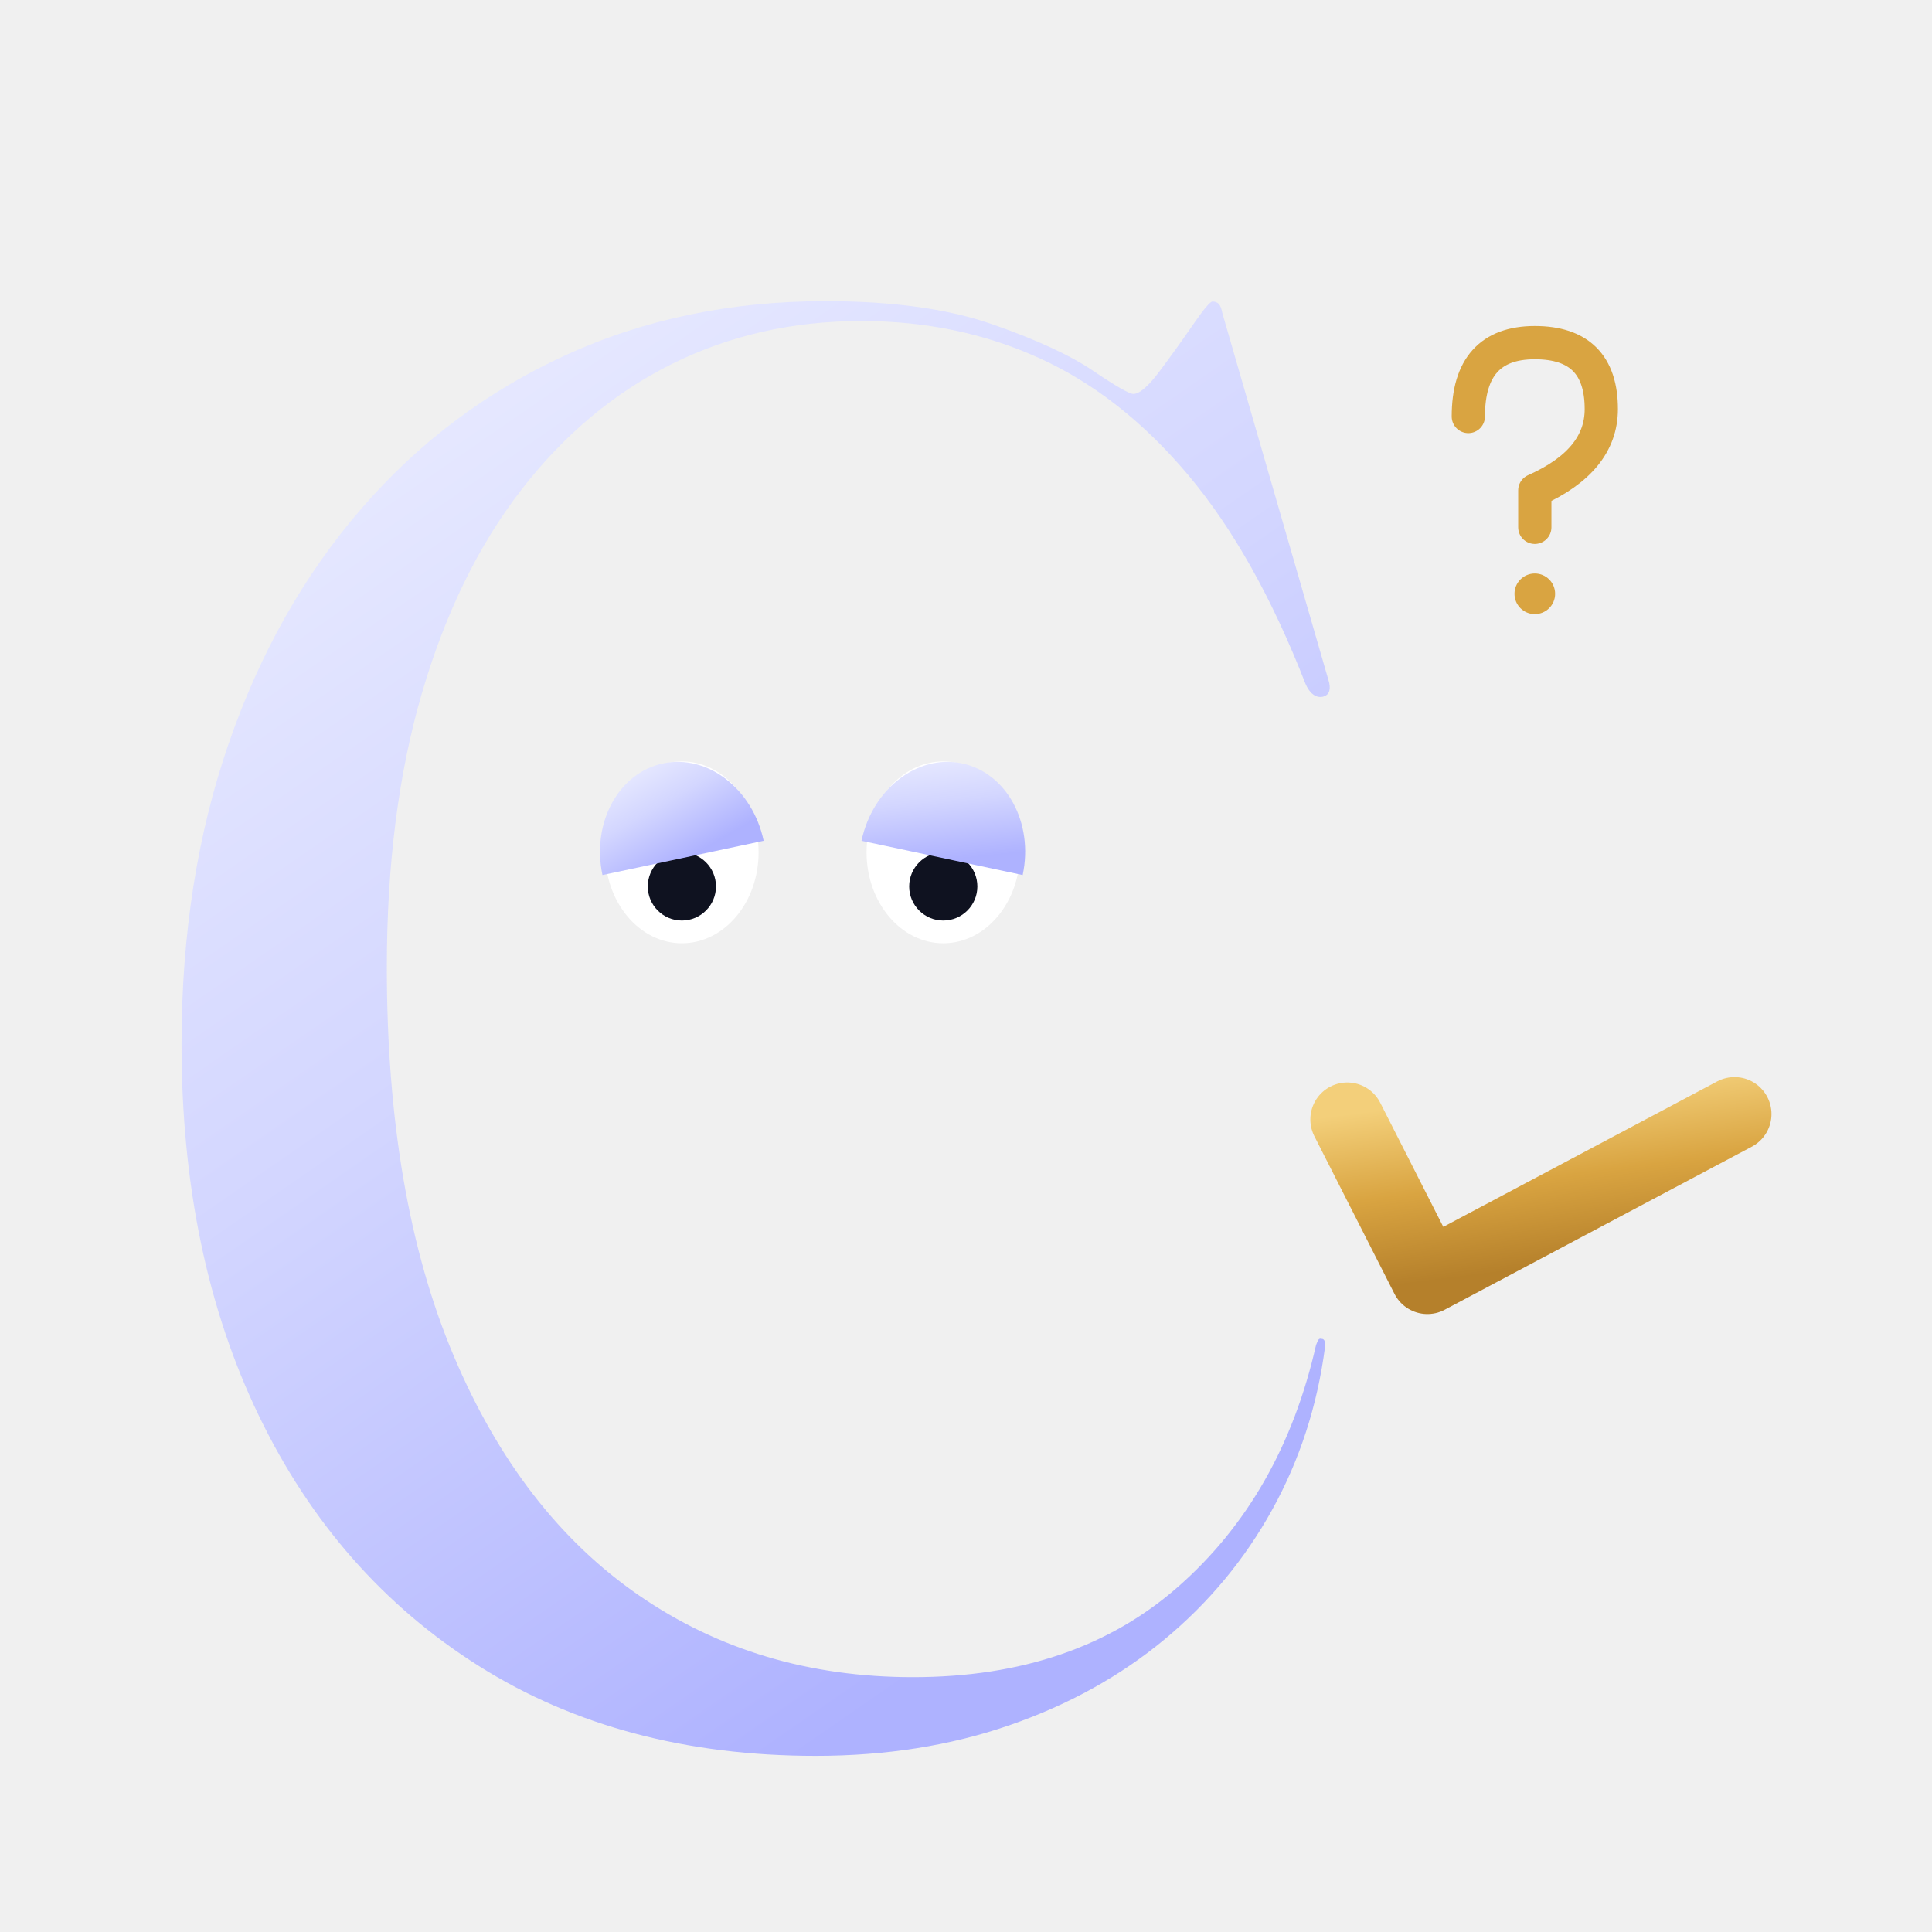
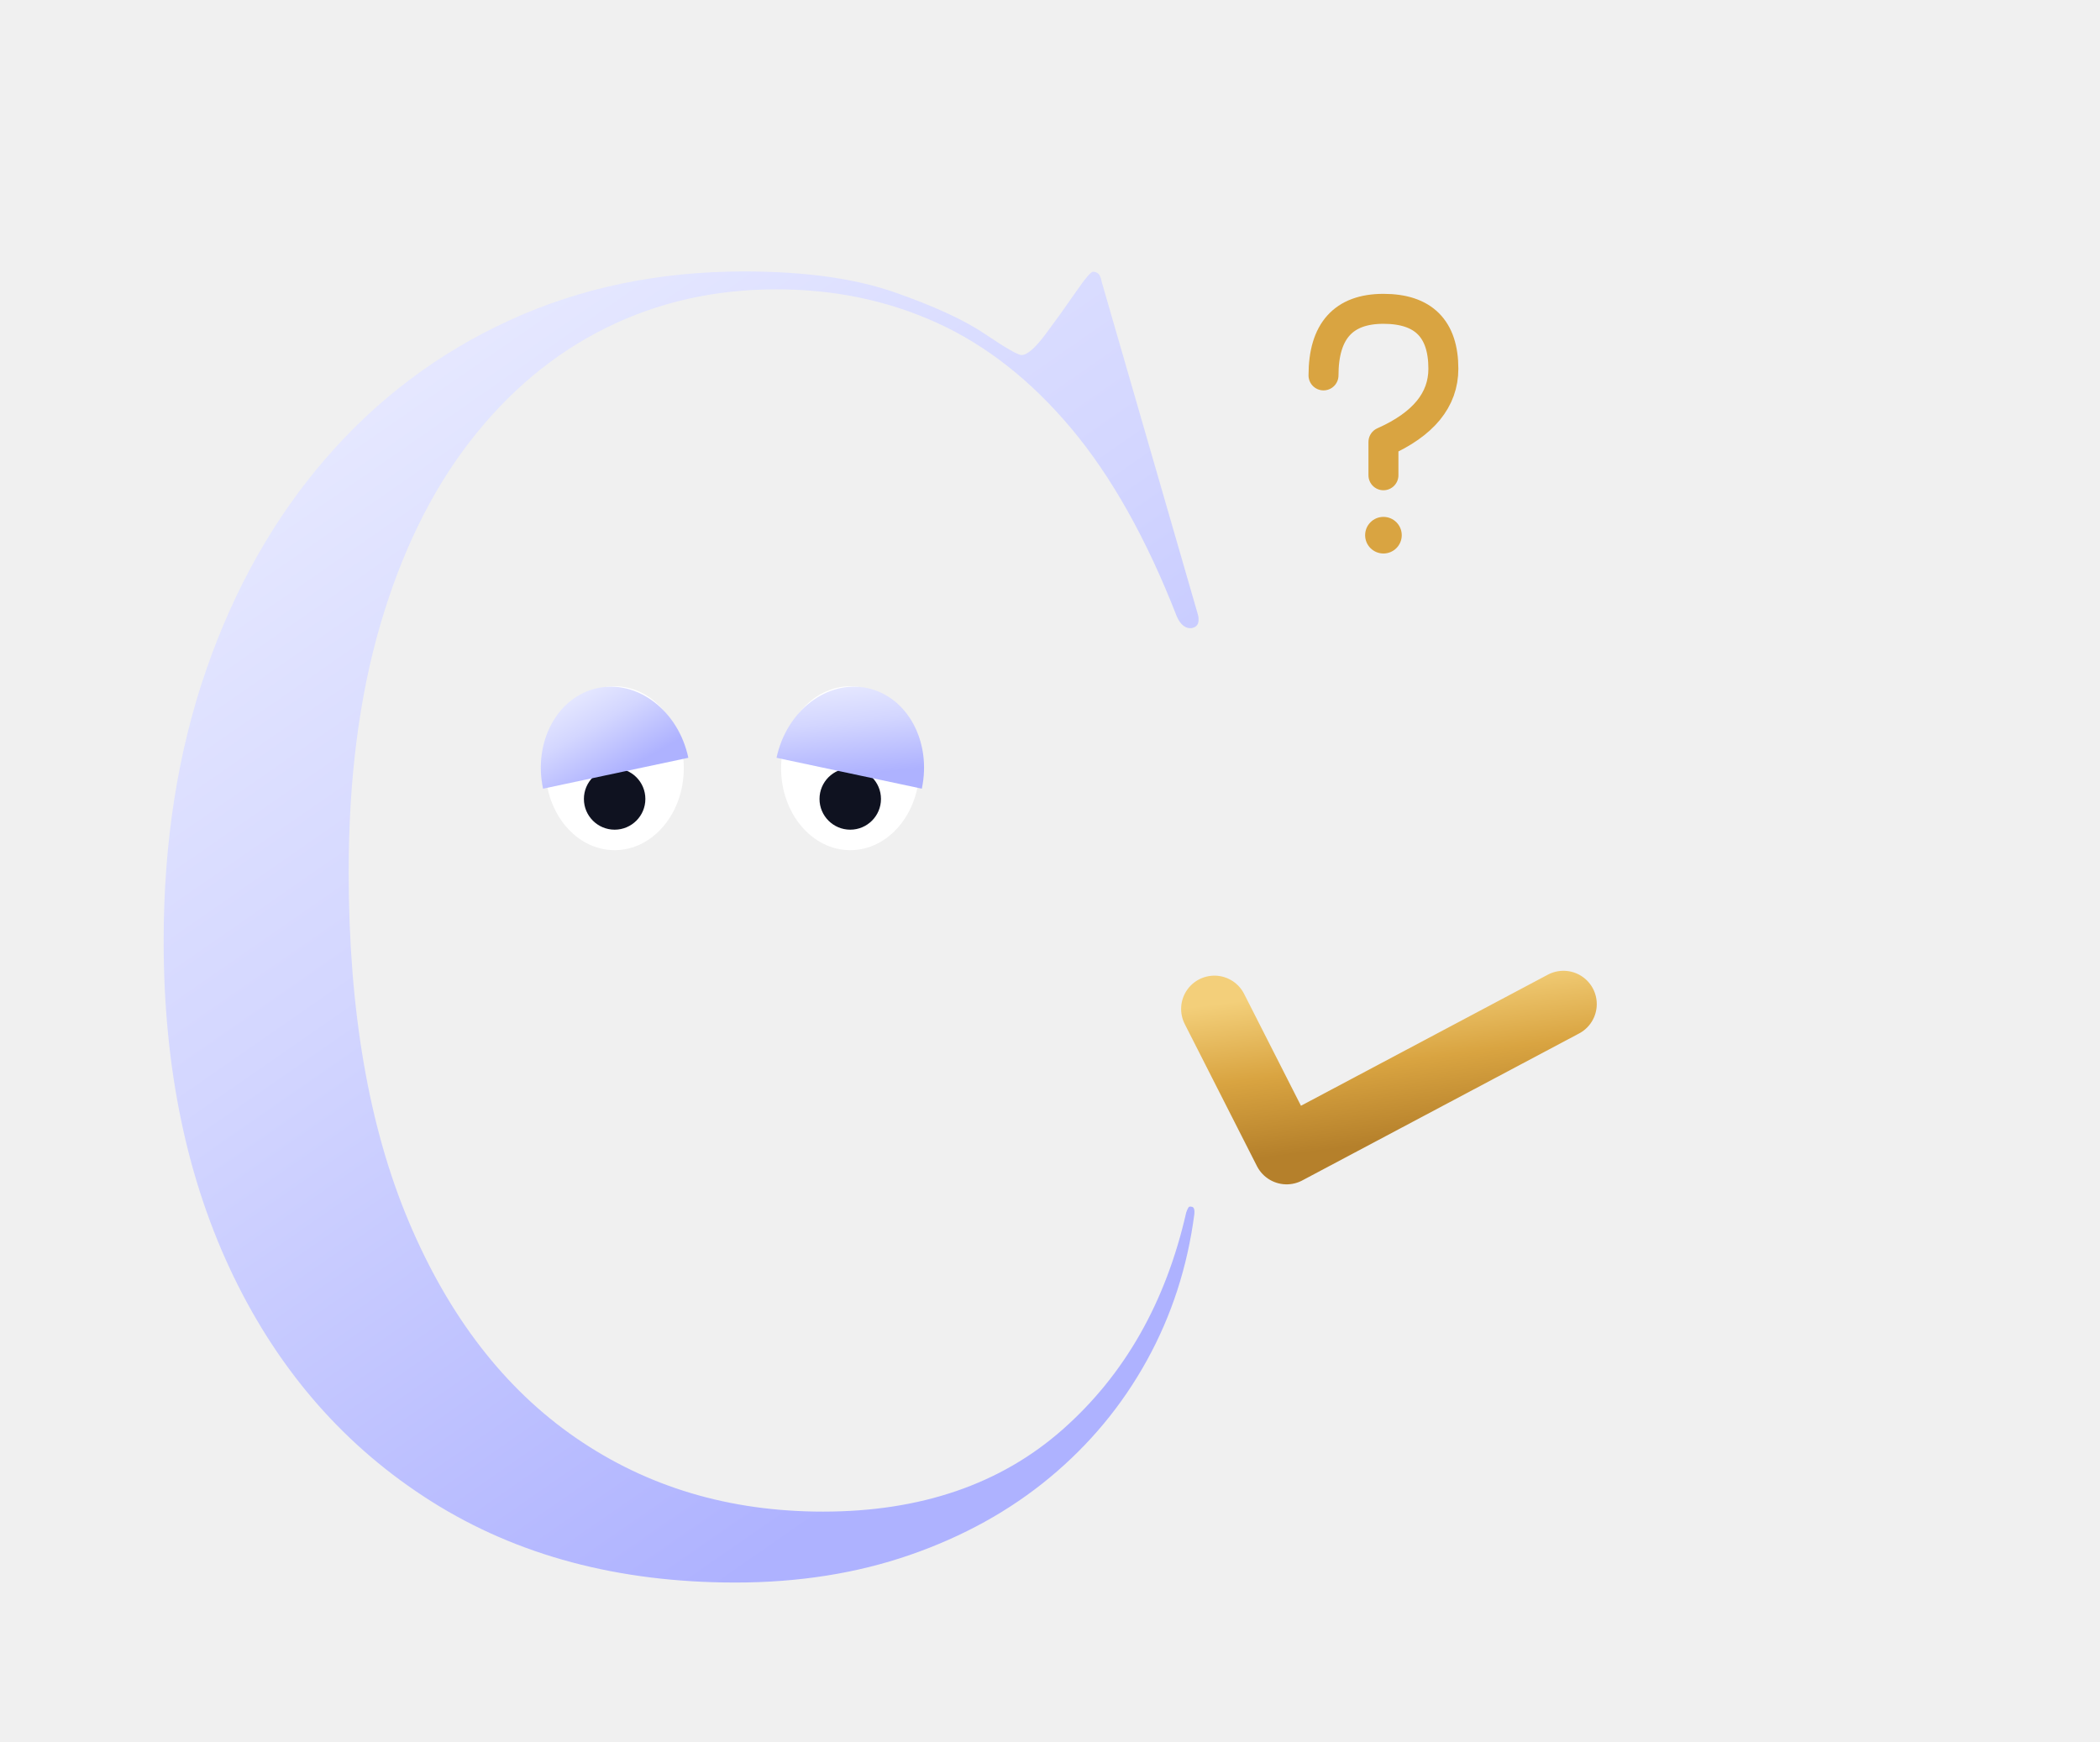
- <svg xmlns="http://www.w3.org/2000/svg" viewBox="200 150 680 680" width="680" height="680">
+ <svg xmlns="http://www.w3.org/2000/svg" viewBox="200 150 820 680" width="820" height="680">
  <defs>
    <linearGradient id="lav" x1="0" y1="0" x2="0.55" y2="1">
      <stop offset="0" stop-color="#eef0ff" />
      <stop offset="0.5" stop-color="#d3d6ff" />
      <stop offset="1" stop-color="#aeb2ff" />
    </linearGradient>
    <linearGradient id="gold" x1="0" y1="0" x2="0.3" y2="1">
      <stop offset="0" stop-color="#f3cf7a" />
      <stop offset="0.5" stop-color="#d9a441" />
      <stop offset="1" stop-color="#b5802b" />
    </linearGradient>
  </defs>
  <g id="body" transform="translate(263.9 256.0) scale(0.35165)">
    <path d="M1144.527 1046.674Q1133.048 1134.675 1091.707 1209.496Q1050.367 1284.317 983.786 1339.518Q917.206 1394.719 828.645 1425.359Q740.084 1456.0 634.803 1456.0Q440.242 1456.0 297.601 1366.08Q154.961 1276.16 77.48 1115.74Q0.0 955.321 0.0 743.6Q0.0 579.52 46.98 443.3Q93.961 307.08 179.921 207.72Q265.882 108.36 384.182 54.18Q502.483 0.0 644.484 0.0Q745.283 0.0 811.483 23.12Q877.683 46.239 912.123 69.539Q946.563 92.839 952.724 92.839Q961.964 92.839 979.245 69.719Q996.526 46.599 1012.447 23.48Q1028.368 0.36 1031.888 0.36Q1035.609 0.36 1038.009 2.62Q1040.409 4.88 1041.769 12.041L1147.967 379.366Q1149.967 385.526 1148.787 390.066Q1147.607 394.606 1142.167 395.966Q1137.087 396.966 1132.587 393.606Q1128.087 390.246 1125.007 383.086Q1074.606 253.804 1007.626 174.103Q940.646 94.402 858.826 57.142Q777.007 19.882 680.489 19.882Q577.211 19.882 490.613 62.961Q404.015 106.041 339.876 189.1Q275.737 272.159 240.598 392.278Q205.459 512.397 205.459 666.836Q205.459 896.916 272.218 1055.196Q338.977 1213.475 457.755 1295.354Q576.533 1377.233 732.091 1377.233Q894.928 1377.233 998.147 1286.134Q1101.367 1195.035 1135.487 1044.954Q1136.847 1041.153 1137.887 1039.573Q1138.927 1037.993 1141.007 1038.633Q1143.447 1038.633 1144.167 1041.073Q1144.887 1043.513 1144.527 1046.674Z" fill="url(#lav)" />
  </g>
  <ellipse id="eye-l" cx="440" cy="450" rx="27" ry="32" fill="#ffffff" />
  <circle id="pupil-l" cx="440" cy="462" r="12" fill="#0f1220" />
  <path id="lid-l" d="M411 452 A29 34 0 0 1 469 452 Z" fill="url(#lav)" transform="rotate(-12 440 450)" />
  <ellipse id="eye-r" cx="532" cy="450" rx="27" ry="32" fill="#ffffff" />
  <circle id="pupil-r" cx="532" cy="462" r="12" fill="#0f1220" />
  <path id="lid-r" d="M503 452 A29 34 0 0 1 561 452 Z" fill="url(#lav)" transform="rotate(12 532 450)" />
  <path id="hand" d="M674.2 544.0 L702.4 599.5 L810.5 542.1" fill="none" stroke="url(#gold)" stroke-width="26" stroke-linecap="round" stroke-linejoin="round" />
  <g id="prop">
    <path d="M716.8 296.6 Q716.8 270.6 740.2 270.6 Q763.6 270.6 763.6 294.0 Q763.6 312.2 740.2 322.6 L740.2 335.6" fill="none" stroke="#d9a441" stroke-width="11.7" stroke-linecap="round" stroke-linejoin="round" />
    <circle cx="740.2" cy="359.0" r="7.15" fill="#d9a441" />
  </g>
</svg>
